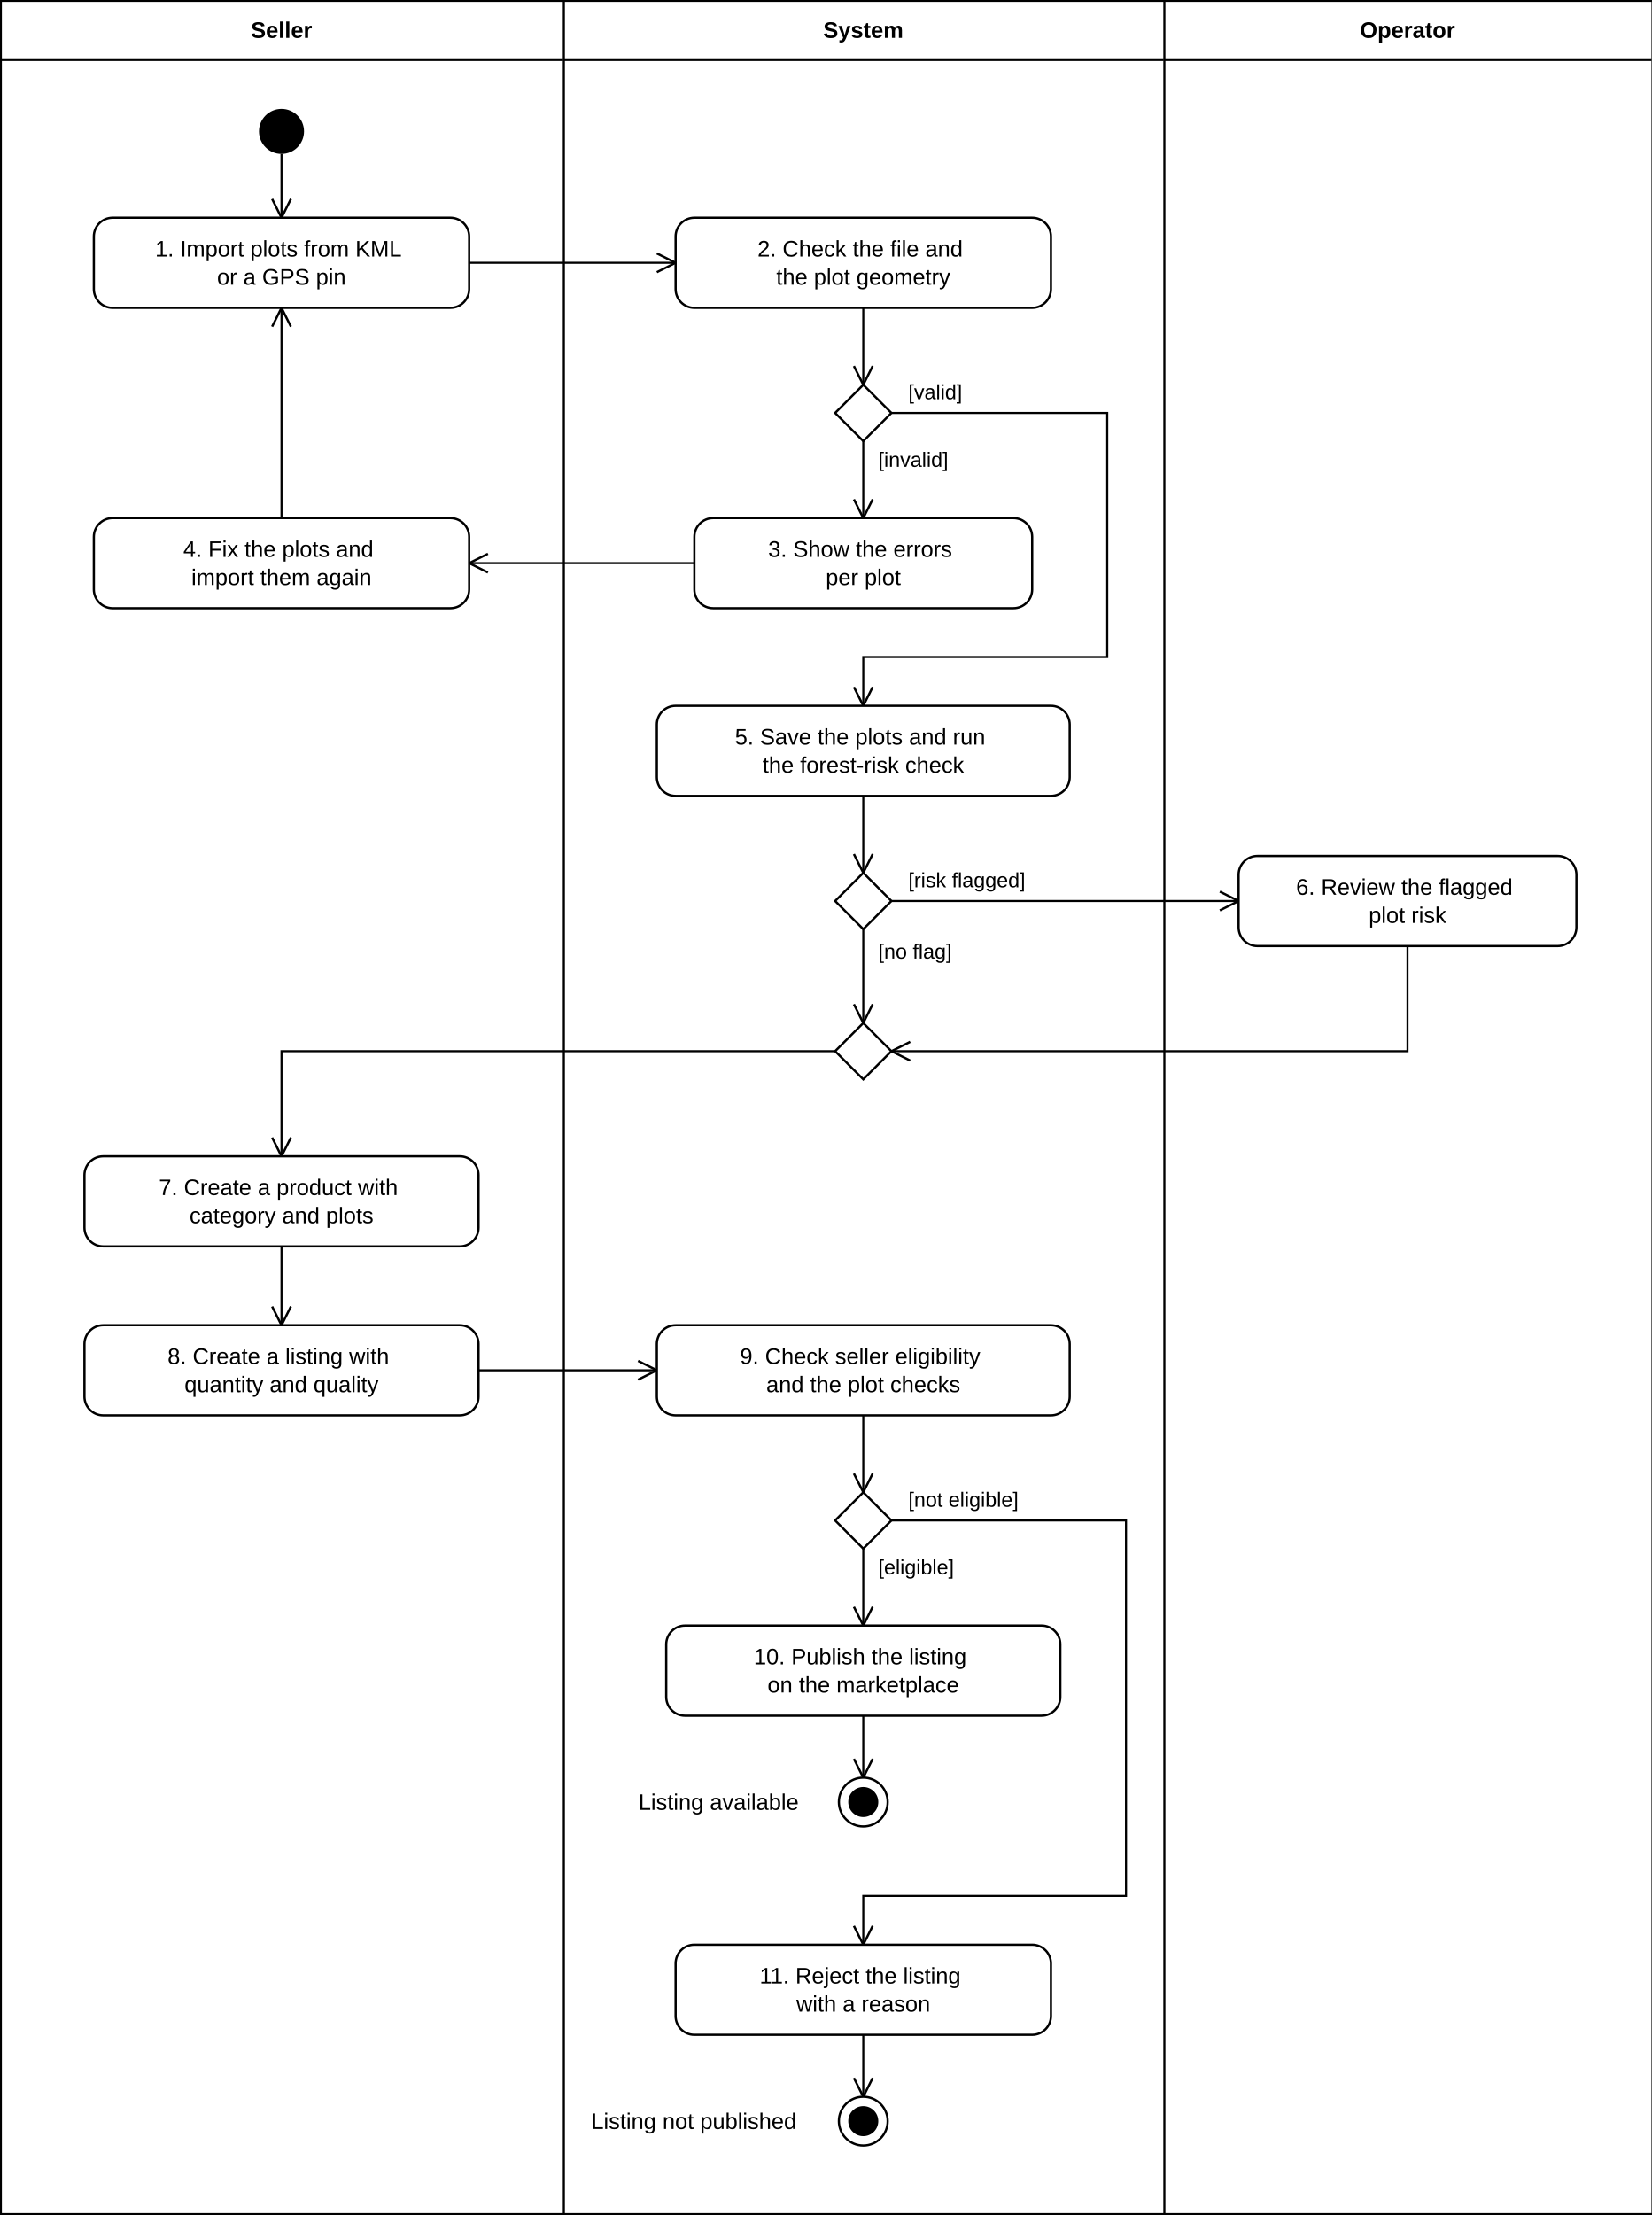
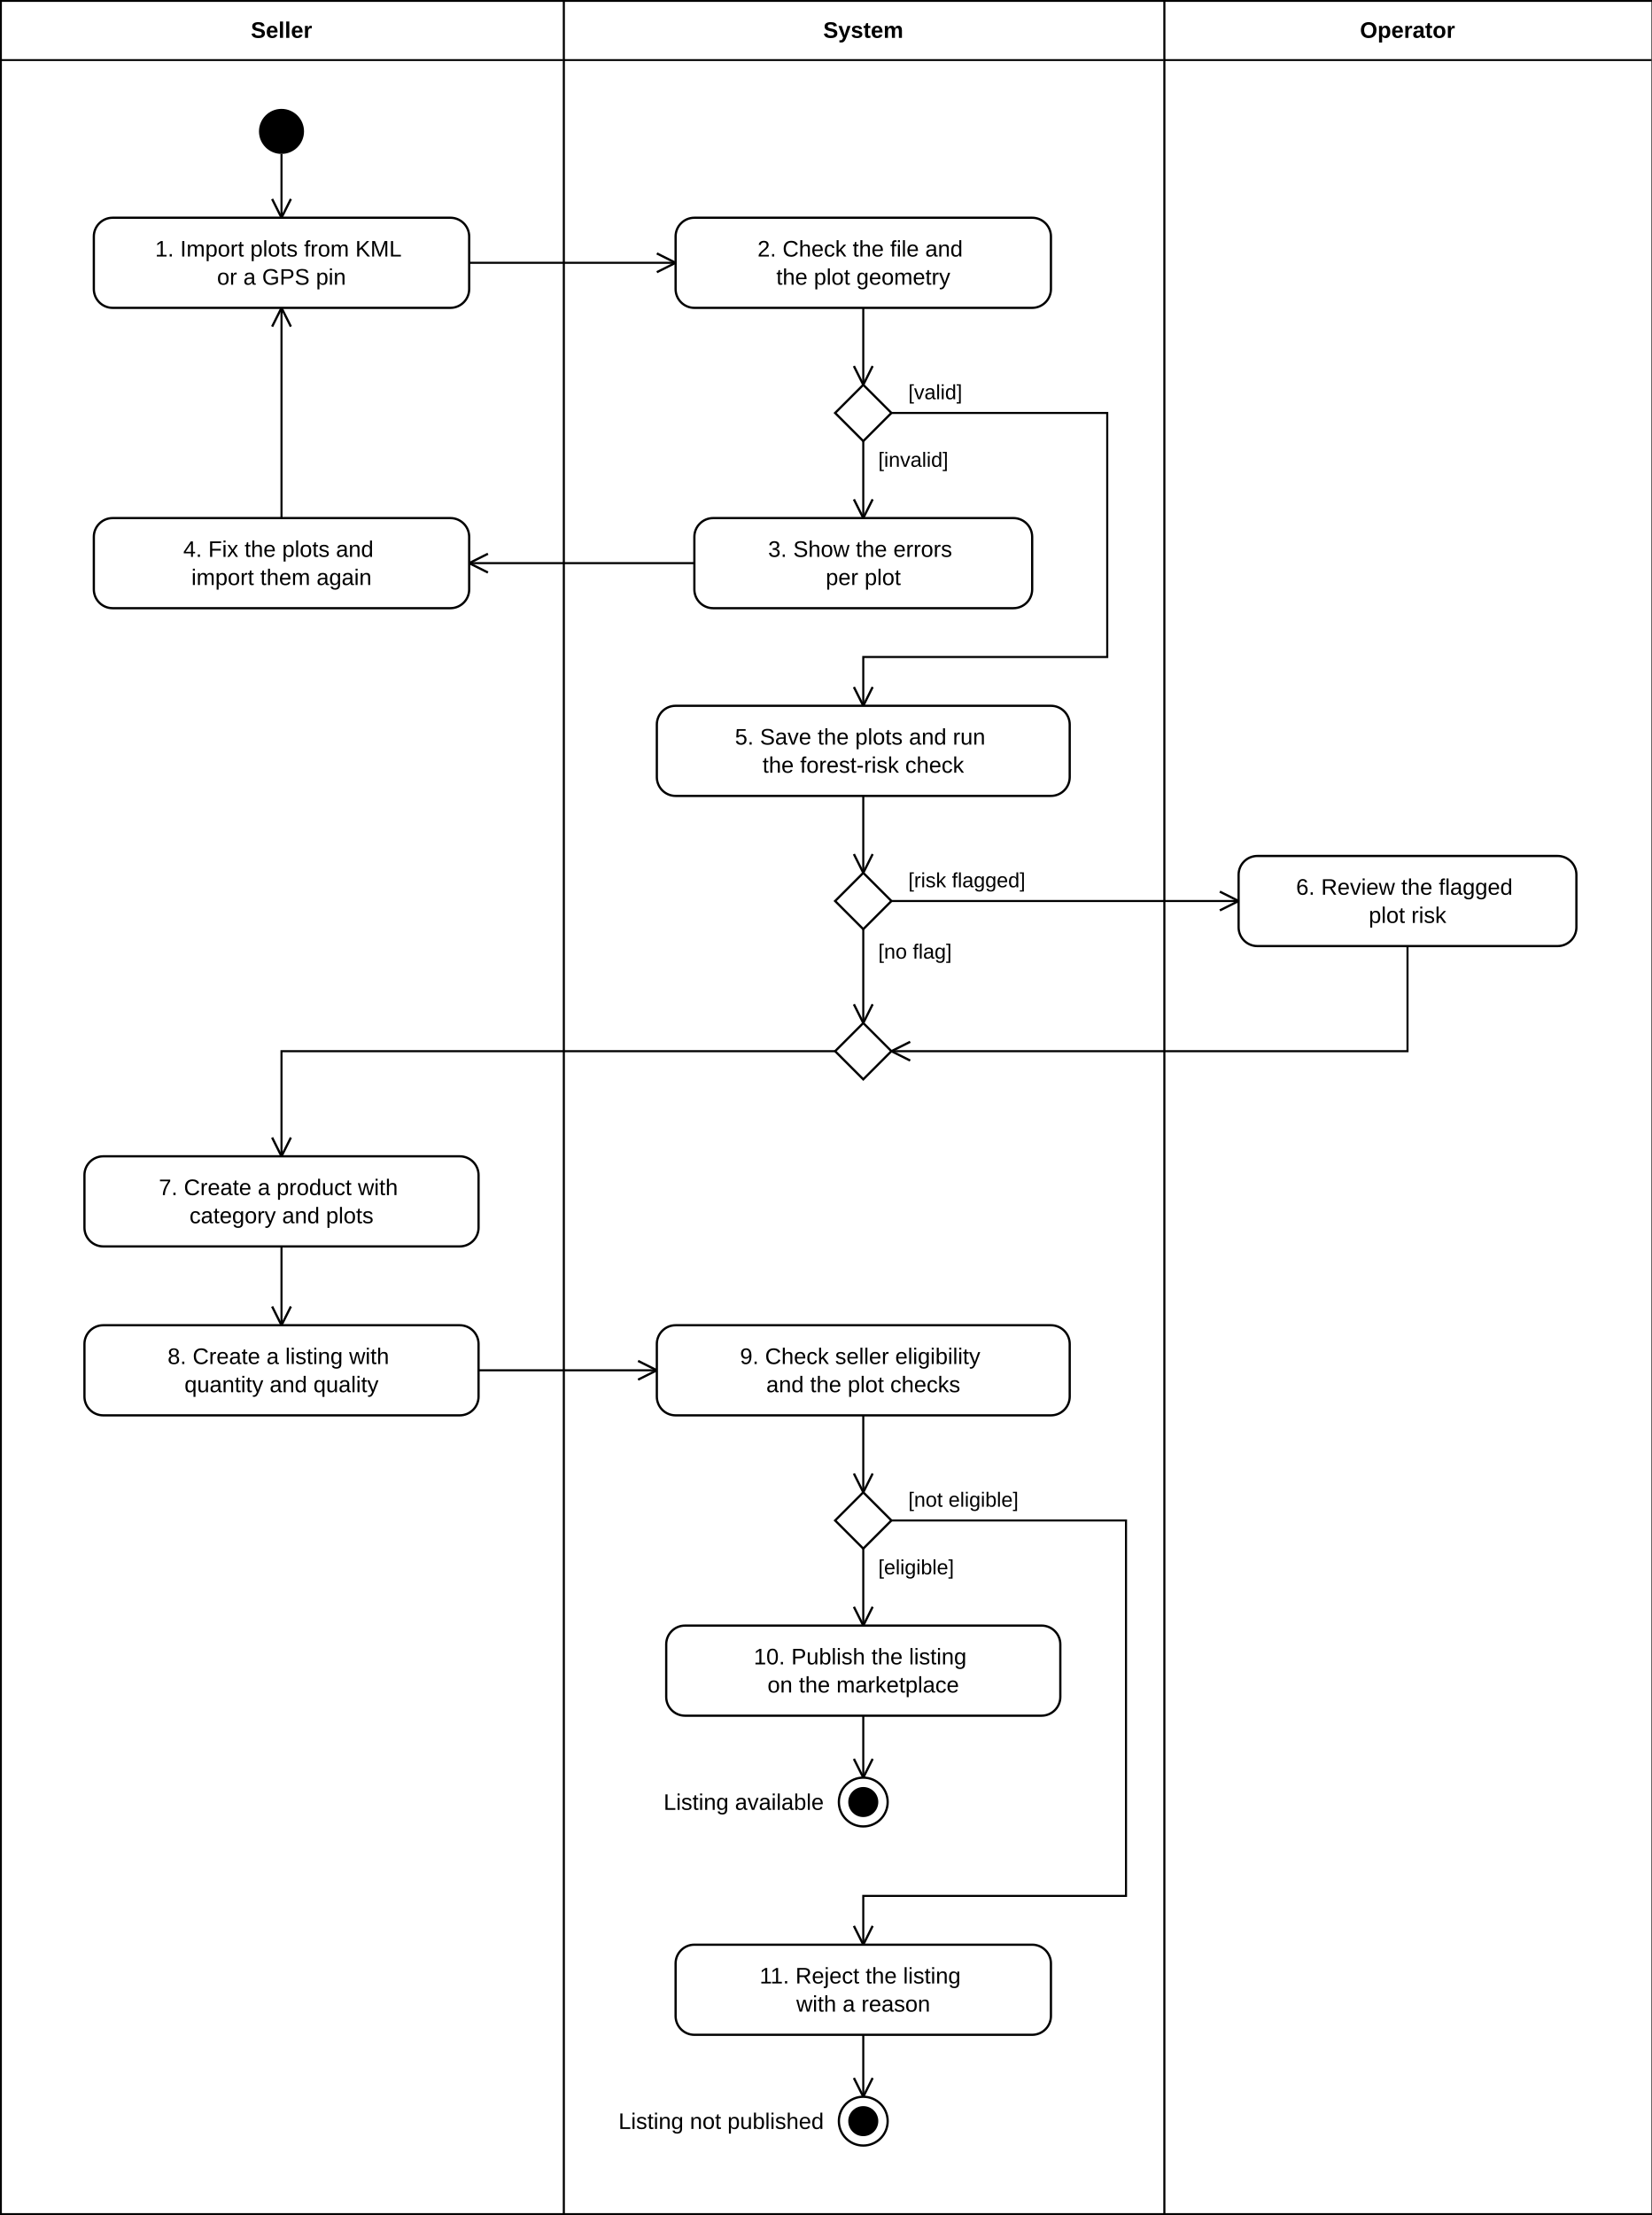
<svg xmlns="http://www.w3.org/2000/svg" width="880" height="1180" viewBox="0 0 880 1180" font-family="Arial" font-size="12">
  <defs>
    <marker id="open" viewBox="0 0 12 12" refX="11" refY="6" markerWidth="12" markerHeight="12" markerUnits="userSpaceOnUse" orient="auto">
      <path d="M1,1 L11,6 L1,11" fill="none" stroke="black" stroke-width="1.2" />
+     </marker>
+     <marker id="tri" viewBox="0 0 14 14" refX="13" refY="7" markerWidth="14" markerHeight="14" markerUnits="userSpaceOnUse" orient="auto">
+       <path d="M1,1 L13,7 L1,13 Z" fill="white" stroke="black" />
+     </marker>
+     <marker id="dia" viewBox="0 0 18 10" refX="1" refY="5" markerWidth="18" markerHeight="10" markerUnits="userSpaceOnUse" orient="auto">
+       <path d="M1,5 L9,1 L17,5 L9,9 Z" fill="black" />
    </marker>
  </defs>
  <rect x="0" y="0" width="880" height="1180" fill="white" />
  <rect x="0.5" y=".5" width="300" height="1179" fill="white" stroke="black" />
  <line x1="0" y1="32" x2="300" y2="32" stroke="black" />
  <text text-anchor="middle" dominant-baseline="central" font-size="12" font-weight="bold">
    <tspan x="150.0" y="16.0">Seller</tspan>
  </text>
  <rect x="300.5" y=".5" width="320" height="1179" fill="white" stroke="black" />
  <line x1="300" y1="32" x2="620" y2="32" stroke="black" />
  <text text-anchor="middle" dominant-baseline="central" font-size="12" font-weight="bold">
    <tspan x="460.0" y="16.0">System</tspan>
  </text>
  <rect x="620.5" y=".5" width="260" height="1179" fill="white" stroke="black" />
  <line x1="620" y1="32" x2="880" y2="32" stroke="black" />
  <text text-anchor="middle" dominant-baseline="central" font-size="12" font-weight="bold">
    <tspan x="750.0" y="16.0">Operator</tspan>
  </text>
-   <polyline points="150.0,82.0 150.0,116.0" fill="none" stroke="black" stroke-width="1.1" marker-end="url(#open)" />
-   <polyline points="250.0,140 360.0,140" fill="none" stroke="black" stroke-width="1.1" marker-end="url(#open)" />
-   <polyline points="460.0,164.0 460.0,205.0" fill="none" stroke="black" stroke-width="1.1" marker-end="url(#open)" />
-   <polyline points="460.0,235.0 460.0,276.0" fill="none" stroke="black" stroke-width="1.1" marker-end="url(#open)" />
-   <rect x="466.0" y="238" width="58.45" height="13.75" fill="white" />
+   <path d="M150.0,82.0 L150.0,116.0" fill="none" stroke="black" stroke-width="1.1" marker-end="url(#open)" />
+   <path d="M250.0,140 L360.0,140" fill="none" stroke="black" stroke-width="1.1" marker-end="url(#open)" />
+   <path d="M460.0,164.0 L460.0,205.0" fill="none" stroke="black" stroke-width="1.1" marker-end="url(#open)" />
+   <path d="M460.0,235.0 L460.0,276.0" fill="none" stroke="black" stroke-width="1.1" marker-end="url(#open)" />
+   <rect x="466.0" y="238" width="41.297" height="13.75" fill="white" />
  <text text-anchor="start" dominant-baseline="central" font-size="11">
    <tspan x="468.0" y="244.875">[invalid]</tspan>
  </text>
-   <polyline points="370.0,300 250.0,300" fill="none" stroke="black" stroke-width="1.1" marker-end="url(#open)" />
-   <polyline points="150.0,276.0 150.0,164.0" fill="none" stroke="black" stroke-width="1.1" marker-end="url(#open)" />
-   <polyline points="475.0,220 590,220 590,350 460.0,350 460.0,376.0" fill="none" stroke="black" stroke-width="1.1" marker-end="url(#open)" />
-   <rect x="482.0" y="202" width="46.35" height="13.75" fill="white" />
+   <path d="M370.0,300 L250.0,300" fill="none" stroke="black" stroke-width="1.1" marker-end="url(#open)" />
+   <path d="M150.0,276.0 L150.0,164.0" fill="none" stroke="black" stroke-width="1.1" marker-end="url(#open)" />
+   <path d="M475.0,220 L590,220 L590,350 L460.0,350 L460.0,376.0" fill="none" stroke="black" stroke-width="1.1" marker-end="url(#open)" />
+   <rect x="482.0" y="202" width="32.734" height="13.75" fill="white" />
  <text text-anchor="start" dominant-baseline="central" font-size="11">
    <tspan x="484.0" y="208.875">[valid]</tspan>
  </text>
-   <polyline points="460.0,424.0 460.0,465.0" fill="none" stroke="black" stroke-width="1.1" marker-end="url(#open)" />
-   <polyline points="475.0,480 660.0,480" fill="none" stroke="black" stroke-width="1.1" marker-end="url(#open)" />
-   <rect x="482.0" y="462" width="88.7" height="13.75" fill="white" />
+   <path d="M460.0,424.0 L460.0,465.0" fill="none" stroke="black" stroke-width="1.1" marker-end="url(#open)" />
+   <path d="M475.0,480 L660.0,480" fill="none" stroke="black" stroke-width="1.1" marker-end="url(#open)" />
+   <rect x="482.0" y="462" width="66.359" height="13.75" fill="white" />
  <text text-anchor="start" dominant-baseline="central" font-size="11">
    <tspan x="484.0" y="468.875">[risk flagged]</tspan>
  </text>
-   <polyline points="460.0,495.0 460.0,545.0" fill="none" stroke="black" stroke-width="1.1" marker-end="url(#open)" />
-   <rect x="466.0" y="500" width="58.45" height="13.75" fill="white" />
+   <path d="M460.0,495.0 L460.0,545.0" fill="none" stroke="black" stroke-width="1.1" marker-end="url(#open)" />
+   <rect x="466.0" y="500" width="43.133" height="13.75" fill="white" />
  <text text-anchor="start" dominant-baseline="central" font-size="11">
    <tspan x="468.0" y="506.875">[no flag]</tspan>
  </text>
-   <polyline points="750.0,504.0 750.0,560 475.0,560" fill="none" stroke="black" stroke-width="1.1" marker-end="url(#open)" />
-   <polyline points="445.0,560 150.0,560 150.0,616.0" fill="none" stroke="black" stroke-width="1.1" marker-end="url(#open)" />
-   <polyline points="150.0,664.0 150.0,706.0" fill="none" stroke="black" stroke-width="1.1" marker-end="url(#open)" />
-   <polyline points="255.0,730 350.0,730" fill="none" stroke="black" stroke-width="1.1" marker-end="url(#open)" />
-   <polyline points="460.0,754.0 460.0,795.0" fill="none" stroke="black" stroke-width="1.1" marker-end="url(#open)" />
-   <polyline points="460.0,825.0 460.0,866.0" fill="none" stroke="black" stroke-width="1.1" marker-end="url(#open)" />
-   <rect x="466.0" y="828" width="64.5" height="13.75" fill="white" />
+   <path d="M750.0,504.0 L750.0,560 L475.0,560" fill="none" stroke="black" stroke-width="1.1" marker-end="url(#open)" />
+   <path d="M445.0,560 L150.0,560 L150.0,616.0" fill="none" stroke="black" stroke-width="1.1" marker-end="url(#open)" />
+   <path d="M150.0,664.0 L150.0,706.0" fill="none" stroke="black" stroke-width="1.1" marker-end="url(#open)" />
+   <path d="M255.0,730 L350.0,730" fill="none" stroke="black" stroke-width="1.1" marker-end="url(#open)" />
+   <path d="M460.0,754.0 L460.0,795.0" fill="none" stroke="black" stroke-width="1.1" marker-end="url(#open)" />
+   <path d="M460.0,825.0 L460.0,866.0" fill="none" stroke="black" stroke-width="1.1" marker-end="url(#open)" />
+   <rect x="466.0" y="828" width="44.359" height="13.75" fill="white" />
  <text text-anchor="start" dominant-baseline="central" font-size="11">
    <tspan x="468.0" y="834.875">[eligible]</tspan>
  </text>
-   <polyline points="460.0,914.0 460.0,947.0" fill="none" stroke="black" stroke-width="1.1" marker-end="url(#open)" />
-   <polyline points="475.0,810 600,810 600,1010 460.0,1010 460.0,1036.0" fill="none" stroke="black" stroke-width="1.1" marker-end="url(#open)" />
-   <rect x="482.0" y="792" width="88.7" height="13.75" fill="white" />
+   <path d="M460.0,914.0 L460.0,947.0" fill="none" stroke="black" stroke-width="1.1" marker-end="url(#open)" />
+   <path d="M475.0,810 L600,810 L600,1010 L460.0,1010 L460.0,1036.0" fill="none" stroke="black" stroke-width="1.1" marker-end="url(#open)" />
+   <rect x="482.0" y="792" width="62.703" height="13.75" fill="white" />
  <text text-anchor="start" dominant-baseline="central" font-size="11">
    <tspan x="484.0" y="798.875">[not eligible]</tspan>
  </text>
-   <polyline points="460.0,1084.0 460.0,1117.0" fill="none" stroke="black" stroke-width="1.1" marker-end="url(#open)" />
+   <path d="M460.0,1084.0 L460.0,1117.0" fill="none" stroke="black" stroke-width="1.1" marker-end="url(#open)" />
  <circle cx="150.0" cy="70" r="12.0" fill="black" />
  <rect x="50.0" y="116.0" width="200" height="48.0" rx="10" fill="white" stroke="black" stroke-width="1.2" />
  <text text-anchor="middle" dominant-baseline="central" font-size="12">
    <tspan x="150.0" y="132.5">1. Import plots from KML</tspan>
    <tspan x="150.0" y="147.5">or a GPS pin</tspan>
  </text>
  <rect x="360.0" y="116.0" width="200" height="48.0" rx="10" fill="white" stroke="black" stroke-width="1.2" />
  <text text-anchor="middle" dominant-baseline="central" font-size="12">
    <tspan x="460.0" y="132.5">2. Check the file and</tspan>
    <tspan x="460.0" y="147.5">the plot geometry</tspan>
  </text>
  <polygon points="460.0,205.0 475.0,220 460.0,235.0 445.0,220" fill="white" stroke="black" stroke-width="1.2" />
  <rect x="370.0" y="276.0" width="180" height="48.0" rx="10" fill="white" stroke="black" stroke-width="1.2" />
  <text text-anchor="middle" dominant-baseline="central" font-size="12">
    <tspan x="460.0" y="292.5">3. Show the errors</tspan>
    <tspan x="460.0" y="307.5">per plot</tspan>
  </text>
  <rect x="50.0" y="276.0" width="200" height="48.0" rx="10" fill="white" stroke="black" stroke-width="1.2" />
  <text text-anchor="middle" dominant-baseline="central" font-size="12">
    <tspan x="150.0" y="292.5">4. Fix the plots and</tspan>
    <tspan x="150.0" y="307.5">import them again</tspan>
  </text>
  <rect x="350.0" y="376.0" width="220" height="48.0" rx="10" fill="white" stroke="black" stroke-width="1.2" />
  <text text-anchor="middle" dominant-baseline="central" font-size="12">
    <tspan x="460.0" y="392.5">5. Save the plots and run</tspan>
    <tspan x="460.0" y="407.5">the forest-risk check</tspan>
  </text>
  <polygon points="460.0,465.0 475.0,480 460.0,495.0 445.0,480" fill="white" stroke="black" stroke-width="1.2" />
  <rect x="660.0" y="456.0" width="180" height="48.0" rx="10" fill="white" stroke="black" stroke-width="1.2" />
  <text text-anchor="middle" dominant-baseline="central" font-size="12">
    <tspan x="750.0" y="472.5">6. Review the flagged</tspan>
    <tspan x="750.0" y="487.5">plot risk</tspan>
  </text>
  <polygon points="460.0,545.0 475.0,560 460.0,575.0 445.0,560" fill="white" stroke="black" stroke-width="1.2" />
  <rect x="45.0" y="616.0" width="210" height="48.0" rx="10" fill="white" stroke="black" stroke-width="1.2" />
  <text text-anchor="middle" dominant-baseline="central" font-size="12">
    <tspan x="150.0" y="632.5">7. Create a product with</tspan>
    <tspan x="150.0" y="647.5">category and plots</tspan>
  </text>
  <rect x="45.0" y="706.0" width="210" height="48.0" rx="10" fill="white" stroke="black" stroke-width="1.2" />
  <text text-anchor="middle" dominant-baseline="central" font-size="12">
    <tspan x="150.0" y="722.5">8. Create a listing with</tspan>
    <tspan x="150.0" y="737.5">quantity and quality</tspan>
  </text>
  <rect x="350.0" y="706.0" width="220" height="48.0" rx="10" fill="white" stroke="black" stroke-width="1.2" />
  <text text-anchor="middle" dominant-baseline="central" font-size="12">
    <tspan x="460.0" y="722.5">9. Check seller eligibility</tspan>
    <tspan x="460.0" y="737.5">and the plot checks</tspan>
  </text>
  <polygon points="460.0,795.0 475.0,810 460.0,825.0 445.0,810" fill="white" stroke="black" stroke-width="1.2" />
  <rect x="355.0" y="866.0" width="210" height="48.0" rx="10" fill="white" stroke="black" stroke-width="1.2" />
  <text text-anchor="middle" dominant-baseline="central" font-size="12">
    <tspan x="460.0" y="882.5">10. Publish the listing</tspan>
    <tspan x="460.0" y="897.5">on the marketplace</tspan>
  </text>
  <circle cx="460.0" cy="960" r="13.0" fill="white" stroke="black" stroke-width="1.2" />
  <circle cx="460.0" cy="960" r="8.0" fill="black" />
  <text text-anchor="middle" dominant-baseline="central" font-size="12">
-     <tspan x="382.9" y="960.0">Listing available</tspan>
+     <tspan x="396.291" y="960.0">Listing available</tspan>
  </text>
  <rect x="360.0" y="1036.0" width="200" height="48.0" rx="10" fill="white" stroke="black" stroke-width="1.2" />
  <text text-anchor="middle" dominant-baseline="central" font-size="12">
    <tspan x="460.0" y="1052.5">11. Reject the listing</tspan>
    <tspan x="460.0" y="1067.5">with a reason</tspan>
  </text>
  <circle cx="460.0" cy="1130" r="13.0" fill="white" stroke="black" stroke-width="1.2" />
  <circle cx="460.0" cy="1130" r="8.0" fill="black" />
  <text text-anchor="middle" dominant-baseline="central" font-size="12">
-     <tspan x="369.7" y="1130.0">Listing not published</tspan>
+     <tspan x="384.275" y="1130.0">Listing not published</tspan>
  </text>
</svg>
